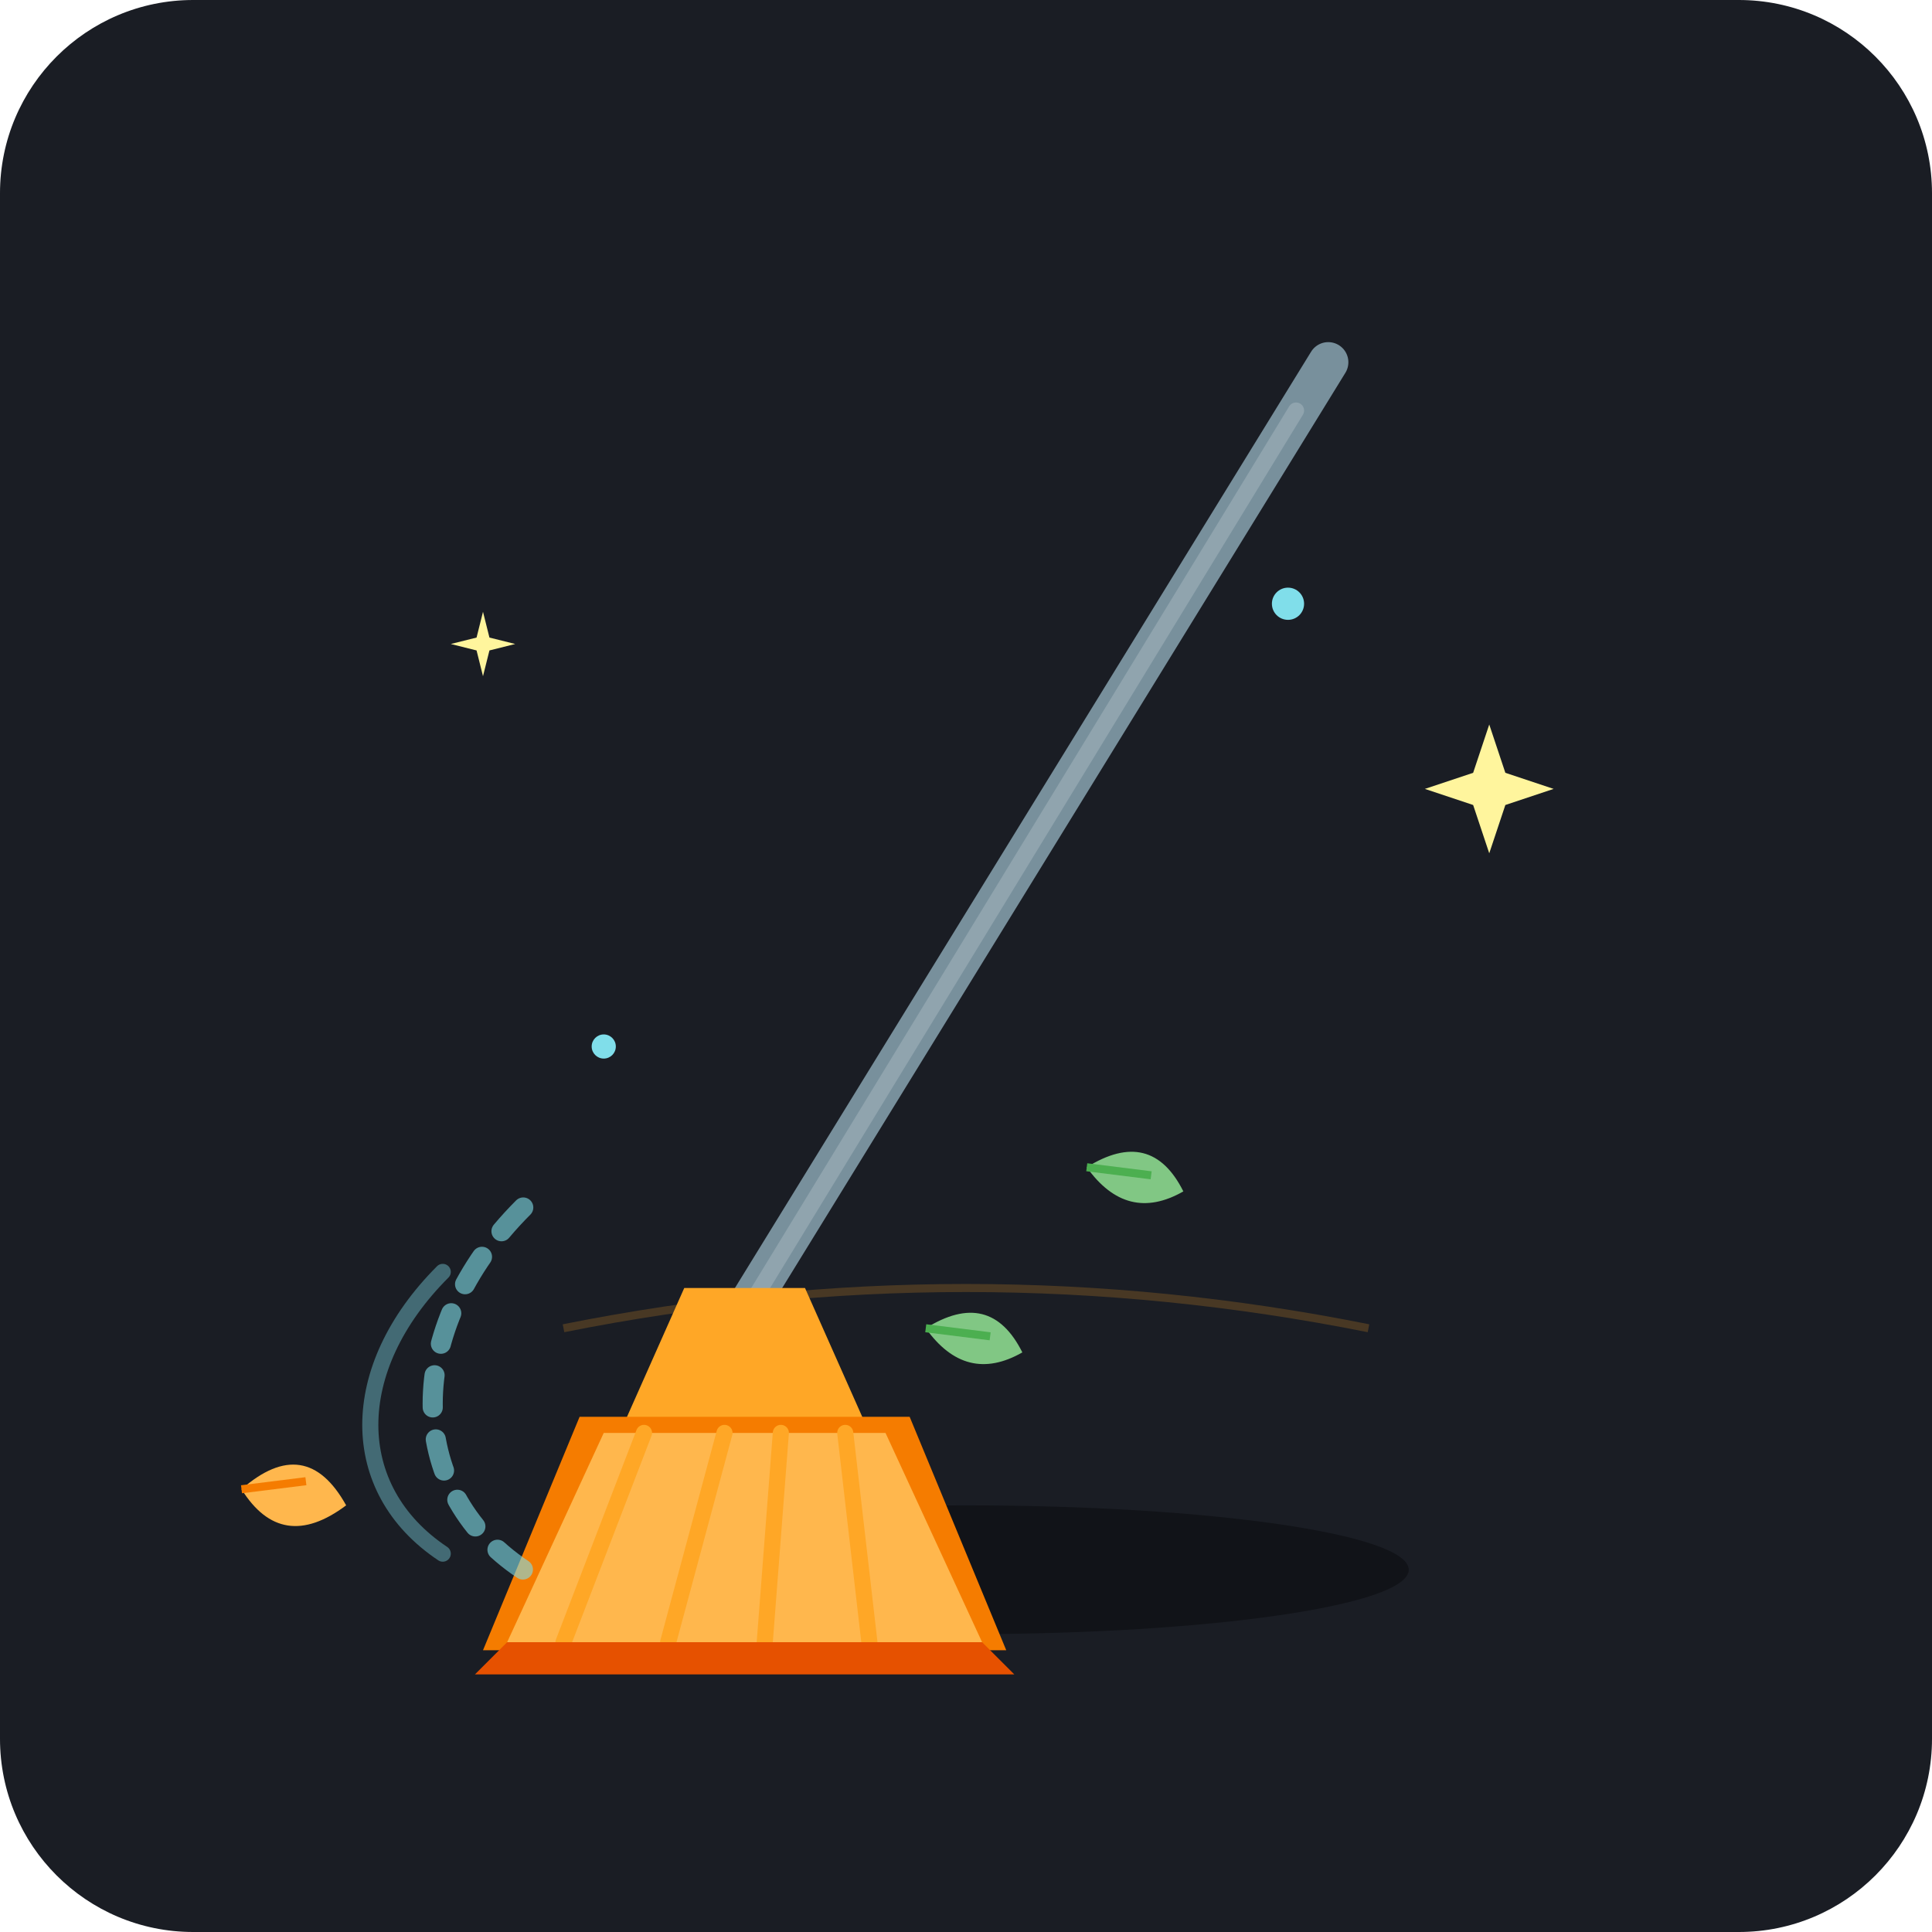
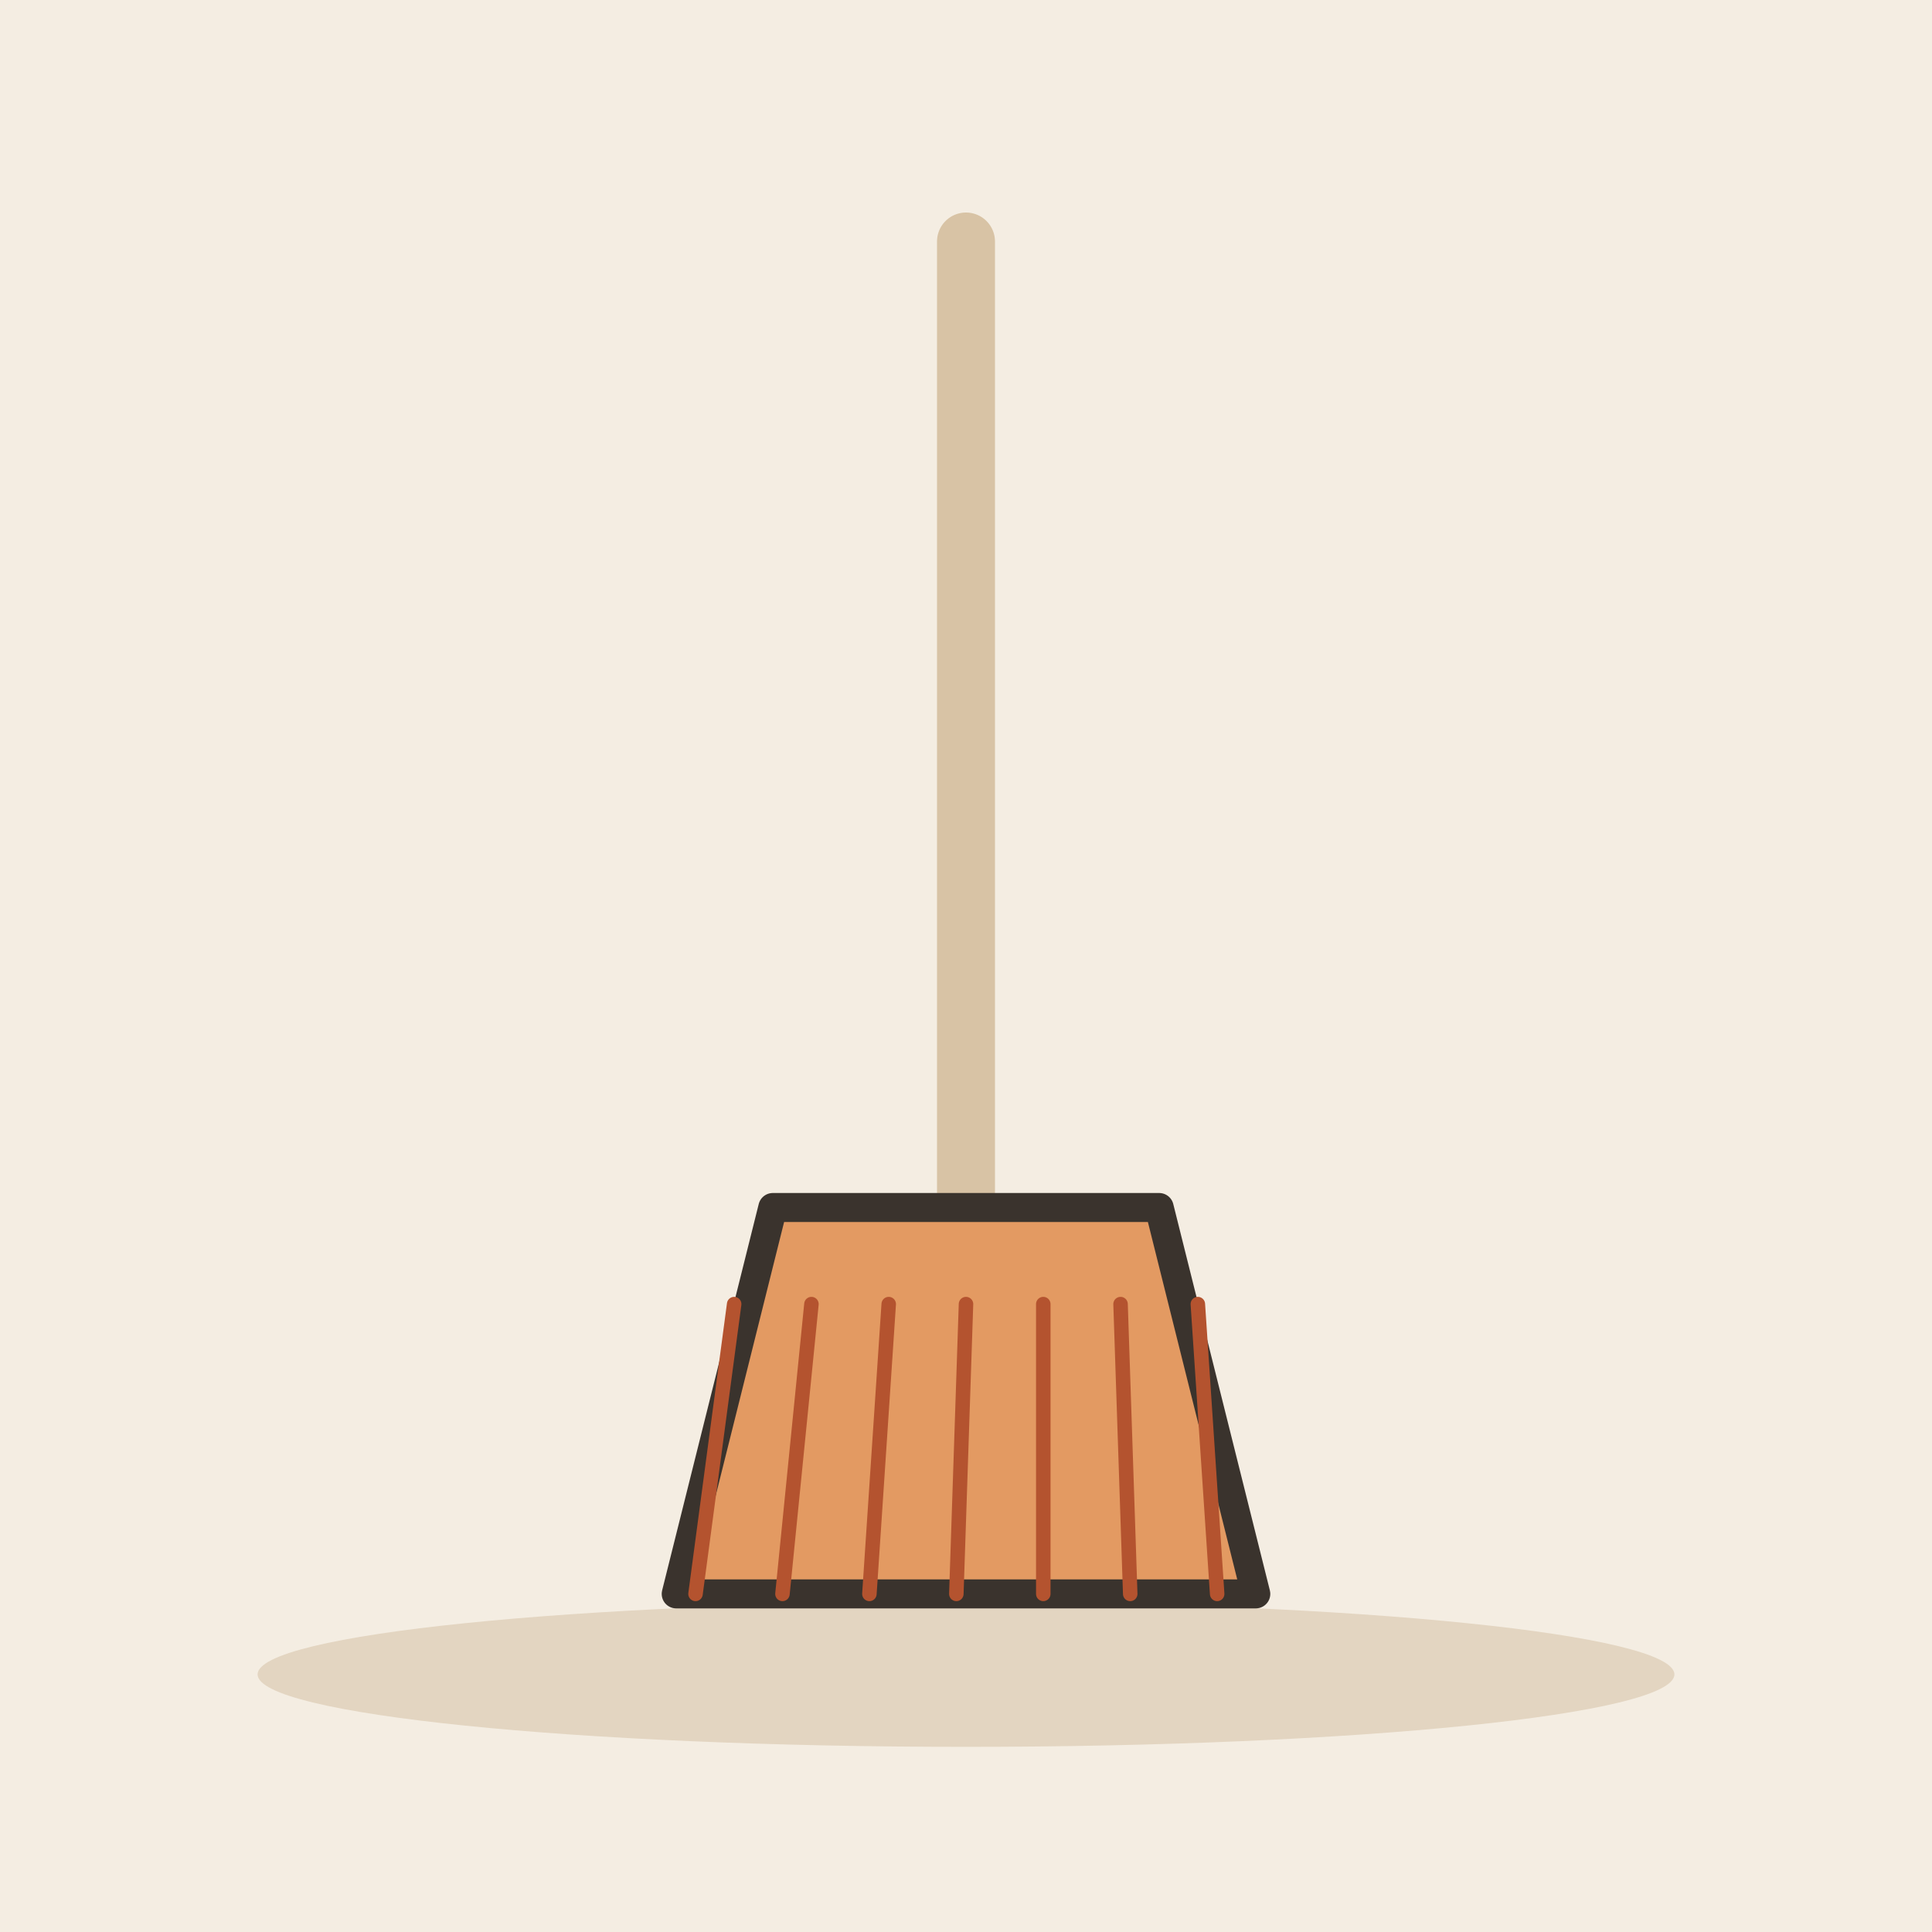
- <svg xmlns="http://www.w3.org/2000/svg" viewBox="0 0 240 240">
-   <rect width="240" height="240" rx="24" fill="#1A1D24" />
-   <ellipse cx="120" cy="195" rx="55" ry="8" fill="#111318" />
-   <path d="M70,165 Q120,155 170,165" fill="none" stroke="#FFA726" stroke-width="1" stroke-opacity="0.2" />
-   <line x1="165" y1="45" x2="85" y2="175" stroke="#78909C" stroke-width="5" stroke-linecap="round" />
-   <line x1="161" y1="51" x2="89" y2="169" stroke="#90A4AE" stroke-width="2" stroke-linecap="round" />
-   <path d="M85,160 L100,160 L108,178 L77,178 Z" fill="#FFA726" />
-   <path d="M85,160 L100,160 L108,178 L77,178 Z" fill="url(#collarGrad)" opacity="0.3" />
-   <g>
-     <path d="M72,176 L113,176 L125,205 L60,205 Z" fill="#F57C00" />
-     <path d="M75,178 L110,178 L122,204 L63,204 Z" fill="#FFB74D" />
-     <line x1="80" y1="178" x2="70" y2="204" stroke="#FFA726" stroke-width="2" stroke-linecap="round" />
-     <line x1="90" y1="178" x2="83" y2="204" stroke="#FFA726" stroke-width="2" stroke-linecap="round" />
-     <line x1="97" y1="178" x2="95" y2="204" stroke="#FFA726" stroke-width="2" stroke-linecap="round" />
-     <line x1="105" y1="178" x2="108" y2="204" stroke="#FFA726" stroke-width="2" stroke-linecap="round" />
-     <path d="M63,204 L122,204 L126,208 L59,208 Z" fill="#E65100" />
-   </g>
-   <g transform="translate(-15, 10)">
-     <path d="M150,135 Q158,130 162,138 Q155,142 150,135 Z" fill="#81C784" />
-     <path d="M150,135 L158,136" stroke="#4CAF50" stroke-width="1" />
-     <path d="M130,155 Q138,150 142,158 Q135,162 130,155 Z" fill="#81C784" />
-     <path d="M130,155 L138,156" stroke="#4CAF50" stroke-width="1" />
-     <path d="M45,175 Q53,168 58,177 Q50,183 45,175 Z" fill="#FFB74D" />
-     <path d="M45,175 L53,174" stroke="#F57C00" stroke-width="1" />
-   </g>
-   <path d="M 65,150 C 50,165 50,185 65,195" fill="none" stroke="#80DEEA" stroke-width="2.5" stroke-linecap="round" stroke-dasharray="4 4" opacity="0.6" />
-   <path d="M 55,158 C 43,170 43,185 55,193" fill="none" stroke="#80DEEA" stroke-width="2" stroke-linecap="round" opacity="0.4" />
-   <g fill="#FFF59D">
-     <path d="M185,90 L187,96 L193,98 L187,100 L185,106 L183,100 L177,98 L183,96 Z" />
-     <path d="M55,85 L56,89 L60,90 L56,91 L55,95 L54,91 L50,90 L54,89 Z" transform="scale(0.8) translate(20, 10)" />
-     <circle cx="160" cy="75" r="2" fill="#80DEEA" />
-     <circle cx="75" cy="130" r="1.5" fill="#80DEEA" />
+ <svg xmlns="http://www.w3.org/2000/svg" viewBox="0 0 240 240" data-style="editorial">
+   <rect width="240" height="240" fill="#F4EDE2" />
+   <ellipse cx="120" cy="208" rx="88" ry="9" fill="#E3D5C1" />
+   <g transform="translate(120 150) scale(1.2 1.2)">
+     <path d="M0 -100L0 0" stroke="#D8C3A5" stroke-width="6" stroke-linecap="round" fill="none" />
+     <path d="M-20 0L20 0L30 40L-30 40Z" fill="#E39A62" stroke="#3A332D" stroke-width="3" stroke-linecap="round" stroke-linejoin="round" />
+     <path d="M-24 10L-28 40" stroke="#B4532F" stroke-width="1.5" stroke-linecap="round" fill="none" />
+     <path d="M-16 10L-19 40" stroke="#B4532F" stroke-width="1.5" stroke-linecap="round" fill="none" />
+     <path d="M-8 10L-10 40" stroke="#B4532F" stroke-width="1.5" stroke-linecap="round" fill="none" />
+     <path d="M0 10L-1 40" stroke="#B4532F" stroke-width="1.5" stroke-linecap="round" fill="none" />
+     <path d="M8 10L8 40" stroke="#B4532F" stroke-width="1.5" stroke-linecap="round" fill="none" />
+     <path d="M16 10L17 40" stroke="#B4532F" stroke-width="1.5" stroke-linecap="round" fill="none" />
+     <path d="M24 10L26 40" stroke="#B4532F" stroke-width="1.5" stroke-linecap="round" fill="none" />
  </g>
</svg>
